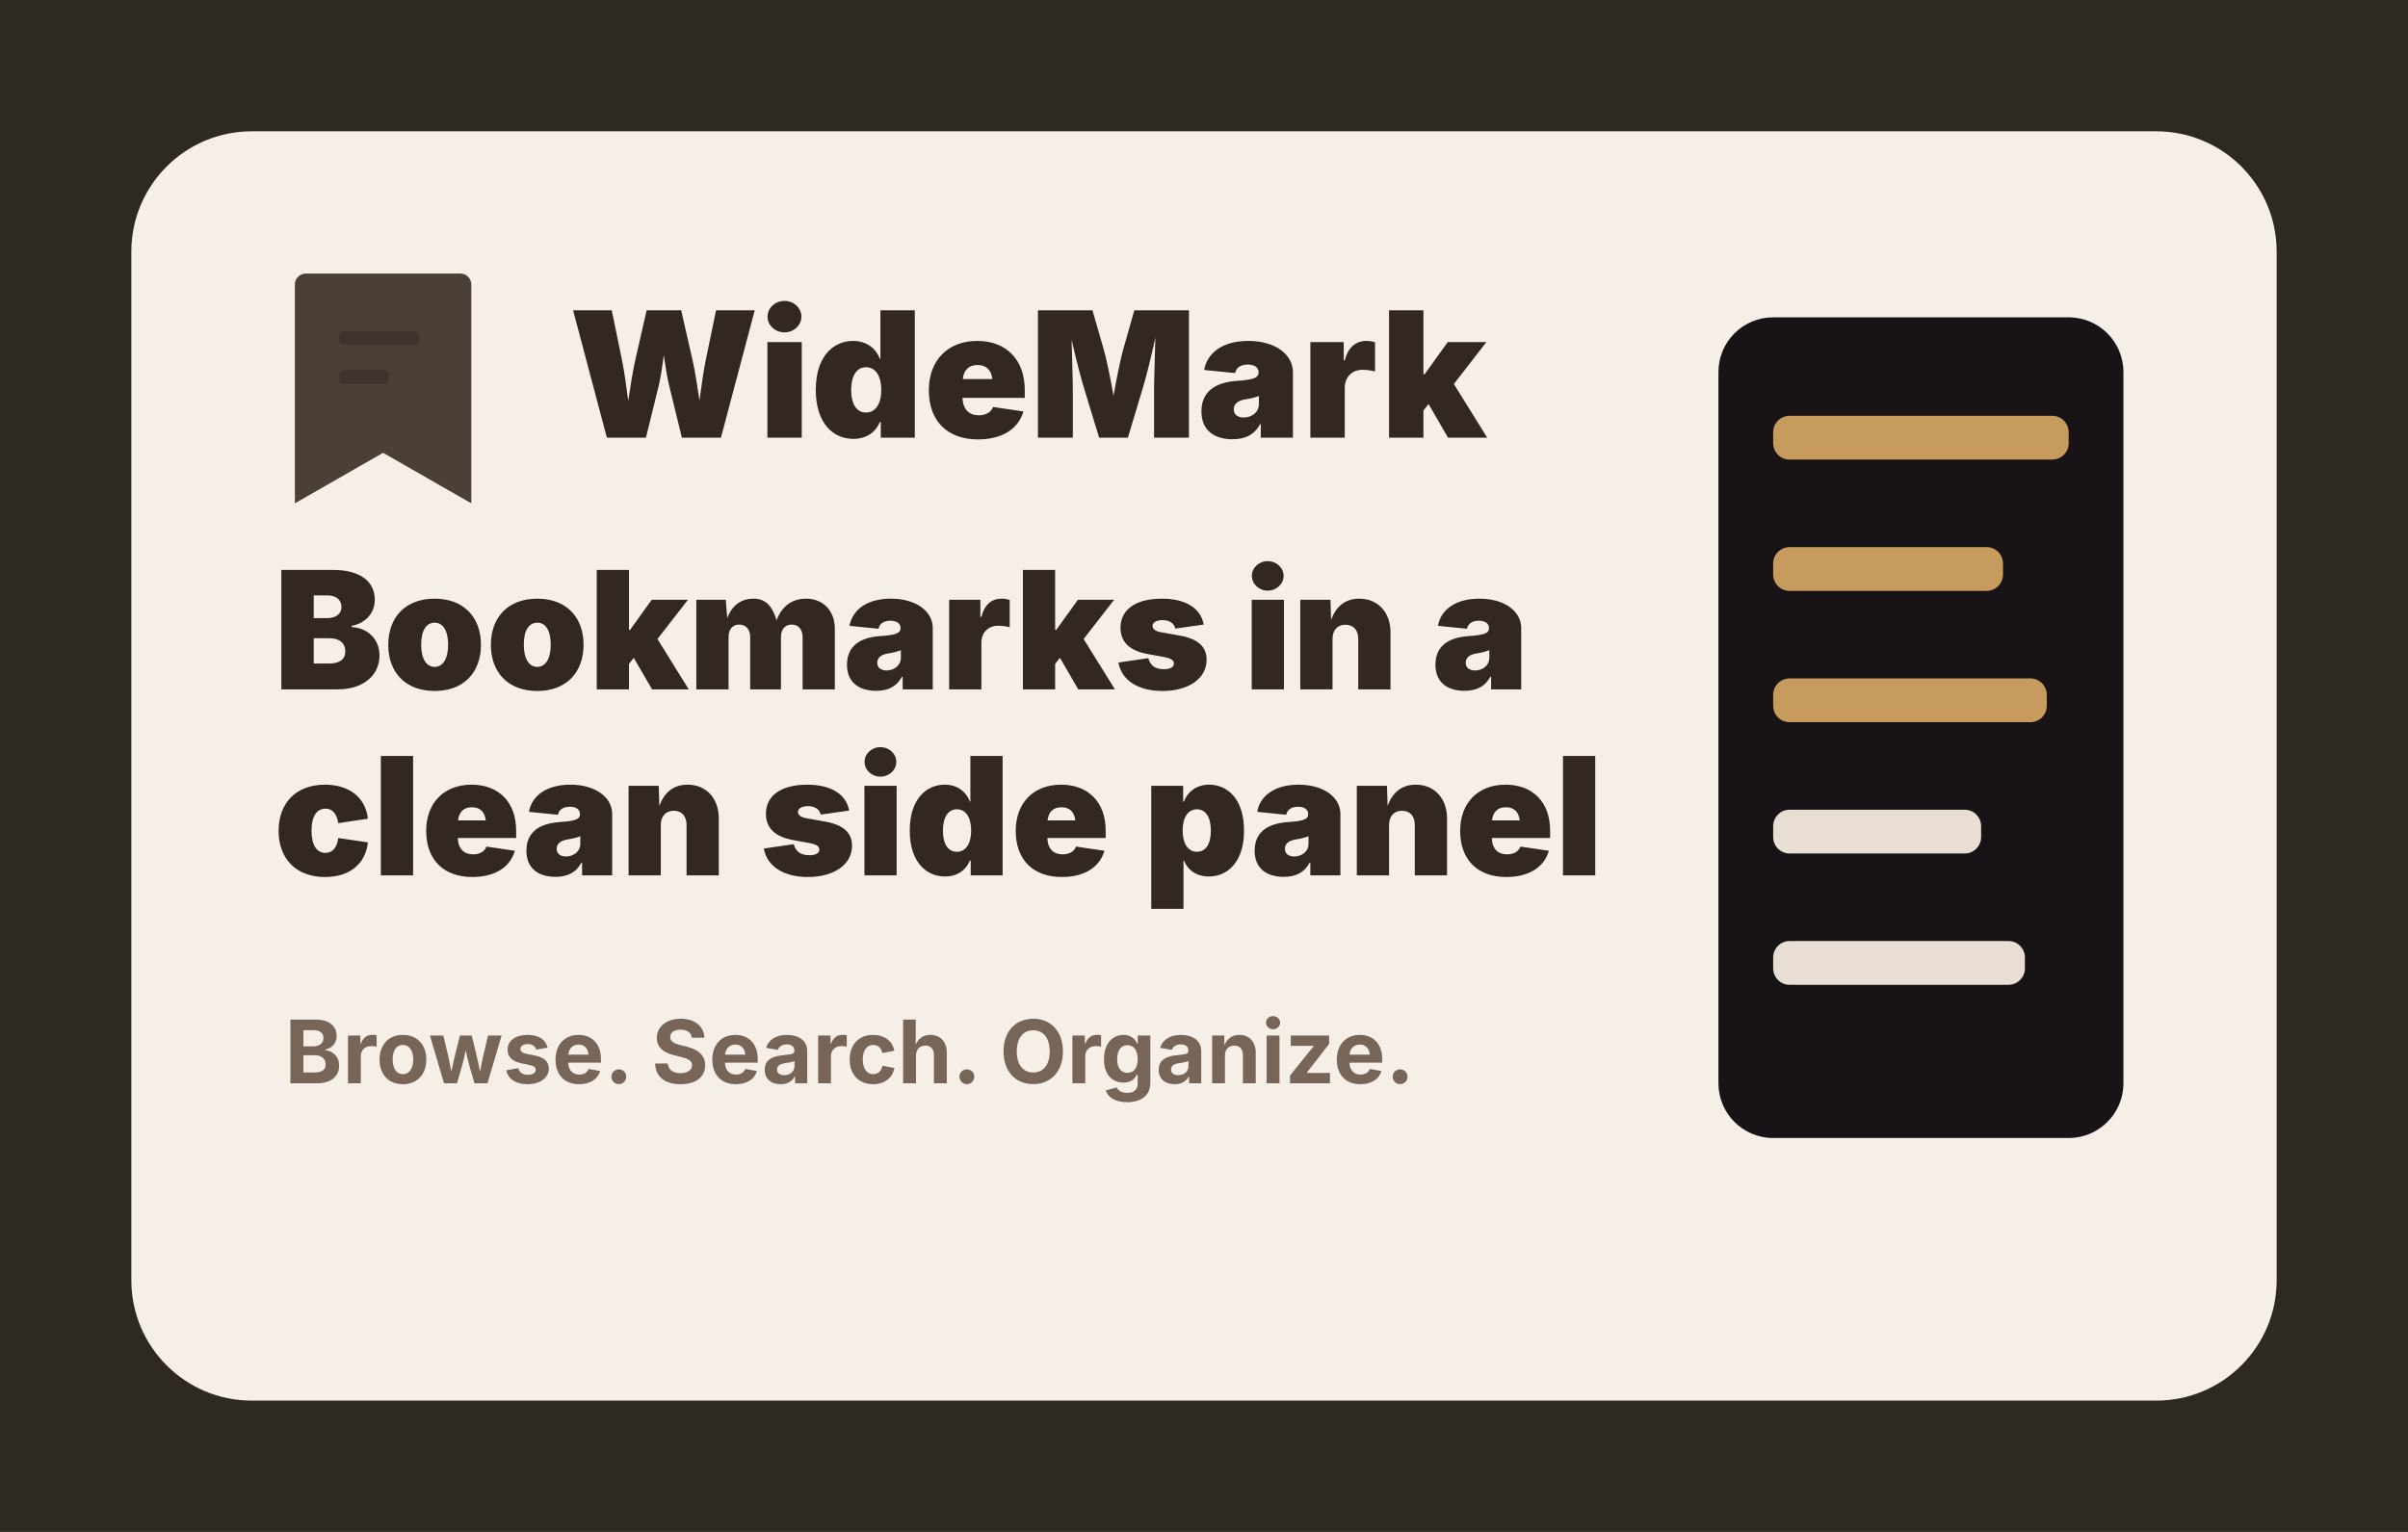
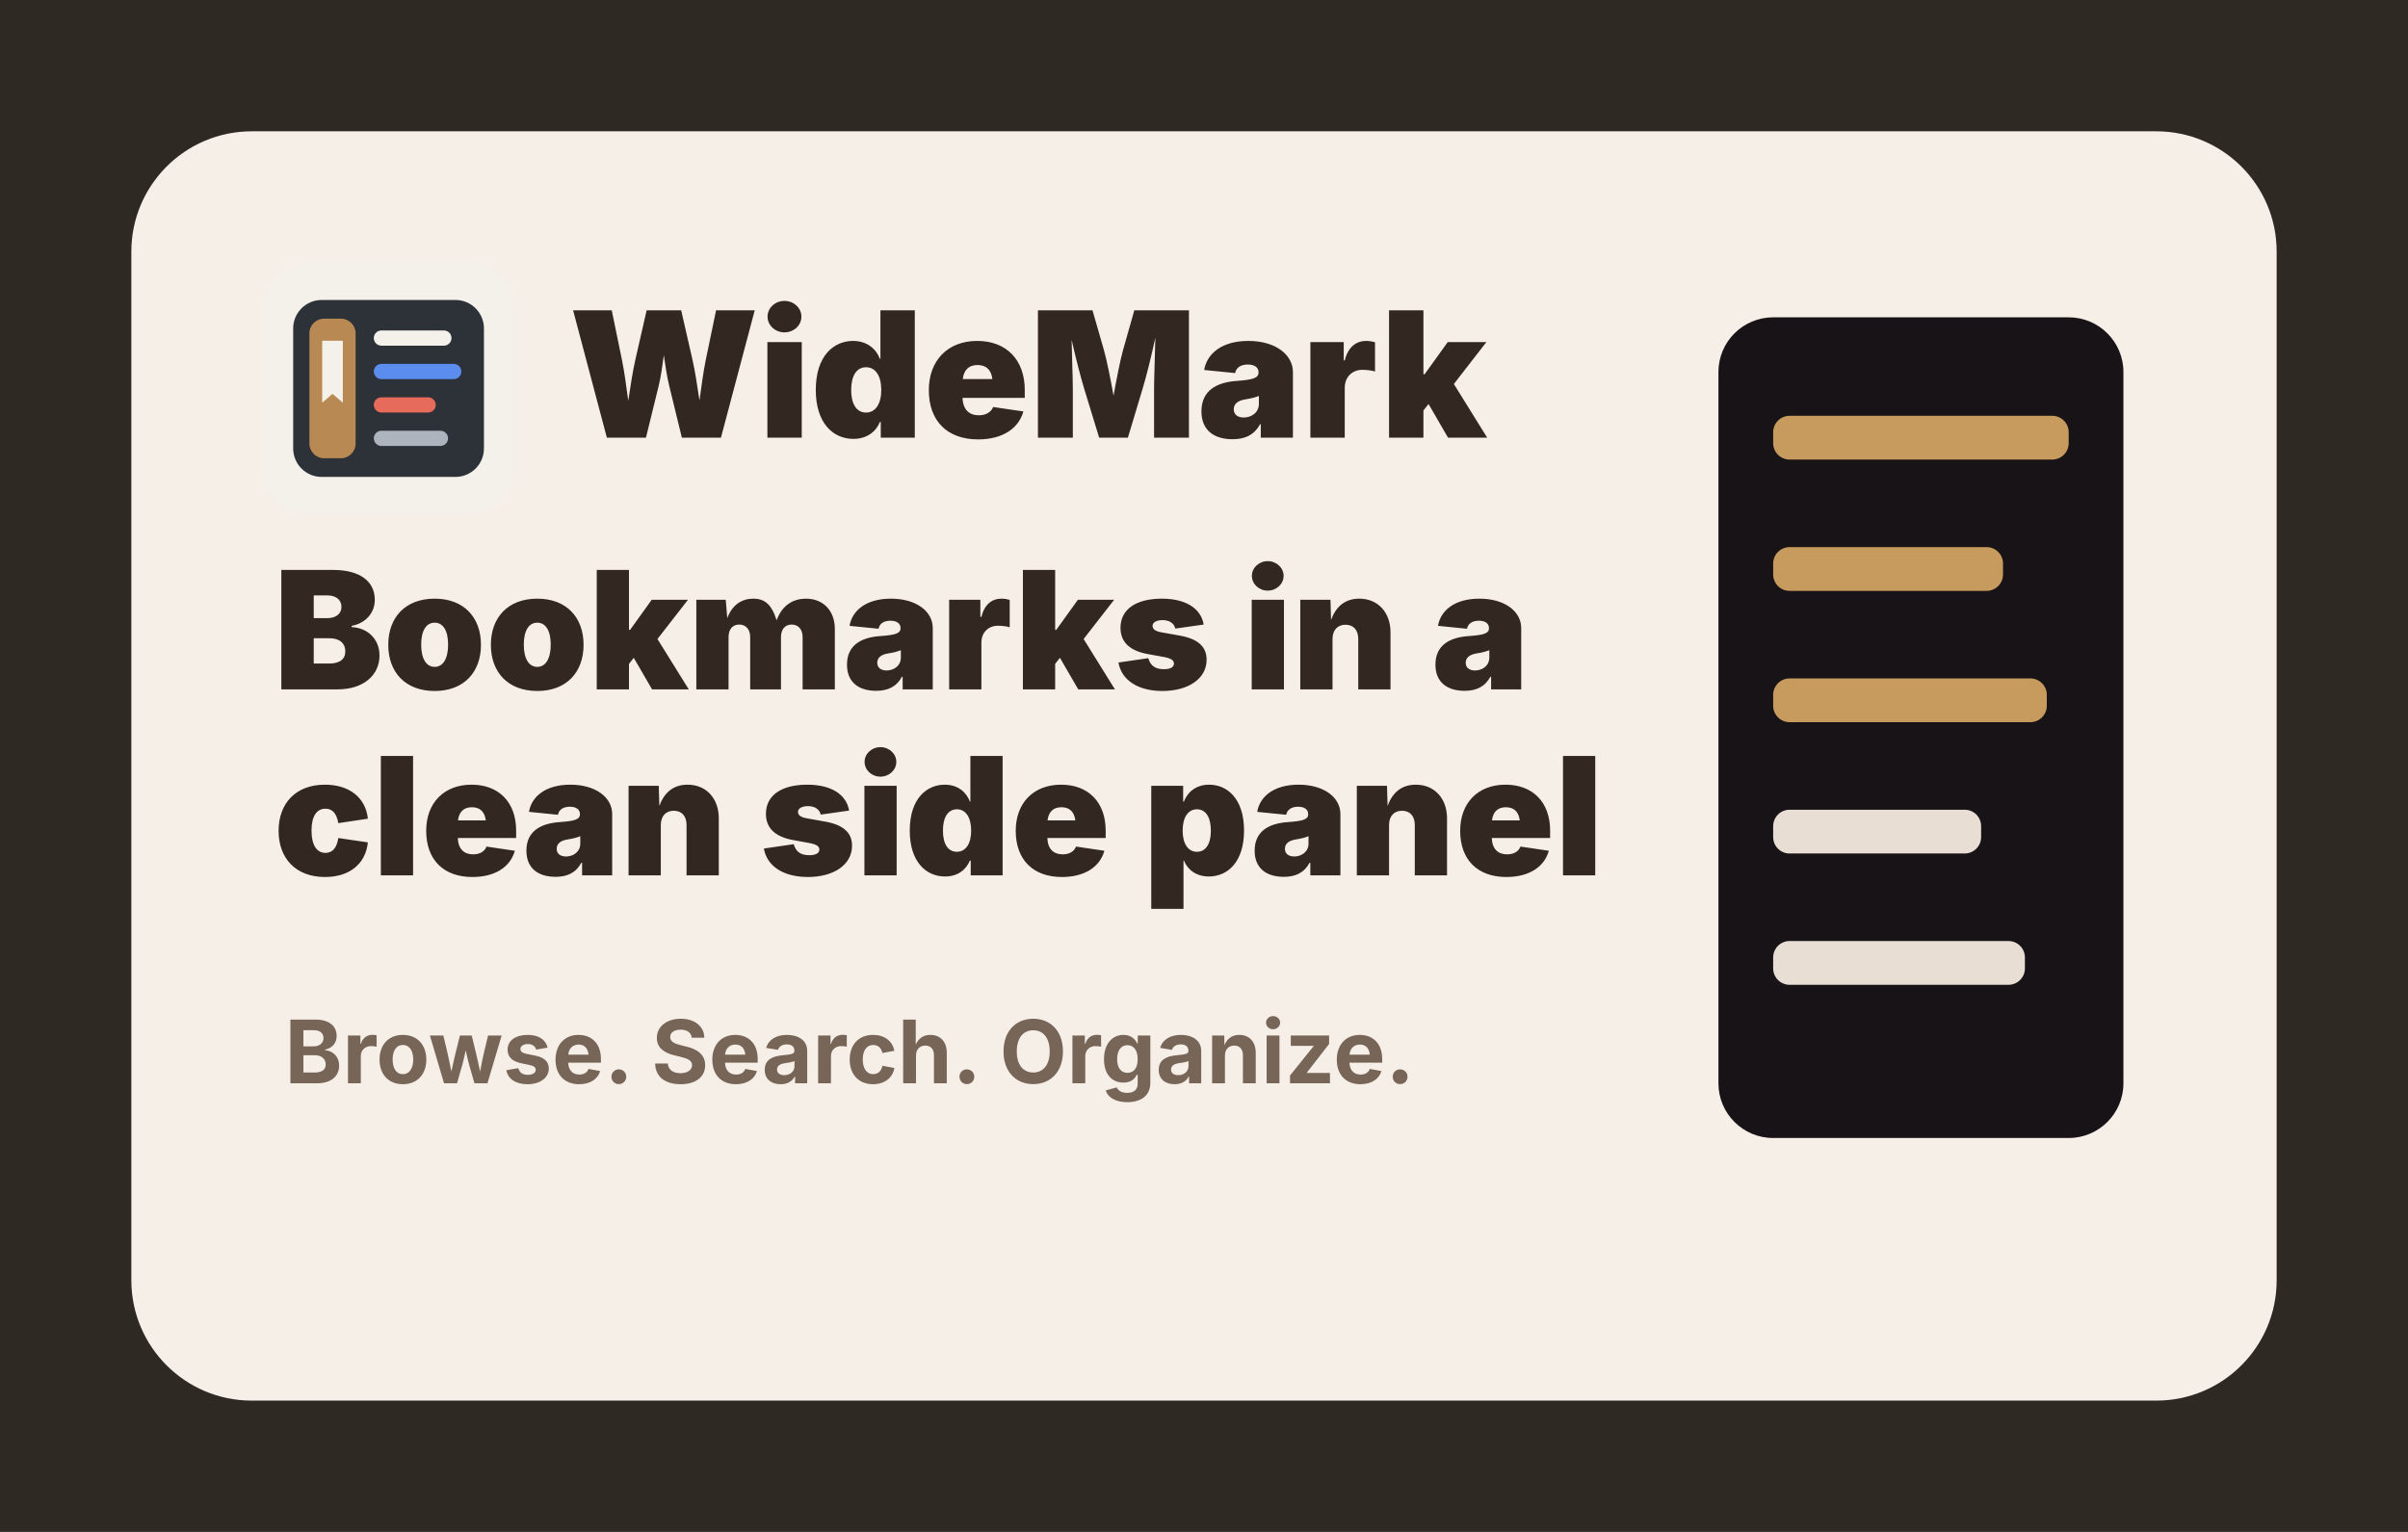
<svg xmlns="http://www.w3.org/2000/svg" width="440" height="280" viewBox="0 0 440 280">
  <rect x="0" y="0" width="440" height="280" rx="0" fill="#ffffff" stroke="none" stroke-width="1" opacity="1" />
  <rect x="0" y="0" width="440" height="280" rx="0" fill="#2f2924" stroke="none" stroke-width="1" opacity="1" />
  <rect x="24" y="24" width="392" height="232" rx="22" fill="#f6efe8" stroke="none" stroke-width="1" opacity="1" />
-   <path d="M53.88 50 h30.24 a2 2 0 0 1 2 2 v40 l-16.12 -9.24 l-16.12 9.24 v-40 a2 2 0 0 1 2 -2 z" fill="#4b3f37" />
-   <rect x="61.86" y="60.5" width="14.7" height="2.52" rx="1" fill="#3f342d" />
-   <rect x="61.86" y="67.64" width="9.24" height="2.52" rx="1" fill="#3f342d" />
+   <g transform="translate(48 48) scale(0.08984375)">
+     <rect width="512" height="512" rx="100" fill="#f4f1ea" />
+     <rect x="62" y="76" width="388" height="360" rx="58" fill="#2d3138" />
+     <rect x="95" y="114" width="94" height="284" rx="30" fill="#b88952" />
+     <path d="M121 159h42v126l-21-18-21 18V159z" fill="#f4f1ea" />
+     <rect x="226" y="138" width="158" height="31" rx="15.5" fill="#f4f1ea" />
+     <rect x="226" y="206" width="178" height="31" rx="15.5" fill="#5b8def" />
+     <rect x="226" y="274" width="126" height="31" rx="15.5" fill="#e66b5b" />
+     <rect x="226" y="342" width="151" height="31" rx="15.5" fill="#aeb4bd" />
+   </g>
  <text x="104" y="80" font-family="Inter, Arial, sans-serif" font-size="32" font-weight="900" fill="#332821" text-anchor="start" opacity="1">WideMark</text>
  <text x="50" y="126" font-family="Inter, Arial, sans-serif" font-size="30" font-weight="850" fill="#332821" text-anchor="start" opacity="1">Bookmarks in a</text>
  <text x="50" y="160" font-family="Inter, Arial, sans-serif" font-size="30" font-weight="850" fill="#332821" text-anchor="start" opacity="1">clean side panel</text>
  <text x="52" y="198" font-family="Inter, Arial, sans-serif" font-size="16" font-weight="650" fill="#776557" text-anchor="start" opacity="1">Browse. Search. Organize.</text>
  <rect x="314" y="58" width="74" height="150" rx="10" fill="#181316" stroke="none" stroke-width="1" opacity="1" />
  <rect x="324" y="76" width="54" height="8" rx="3" fill="#c69b5d" stroke="none" stroke-width="1" opacity="1" />
  <rect x="324" y="100" width="42" height="8" rx="3" fill="#c69b5d" stroke="none" stroke-width="1" opacity="1" />
  <rect x="324" y="124" width="50" height="8" rx="3" fill="#c69b5d" stroke="none" stroke-width="1" opacity="1" />
  <rect x="324" y="148" width="38" height="8" rx="3" fill="#e8ded3" stroke="none" stroke-width="1" opacity="1" />
  <rect x="324" y="172" width="46" height="8" rx="3" fill="#e8ded3" stroke="none" stroke-width="1" opacity="1" />
</svg>
